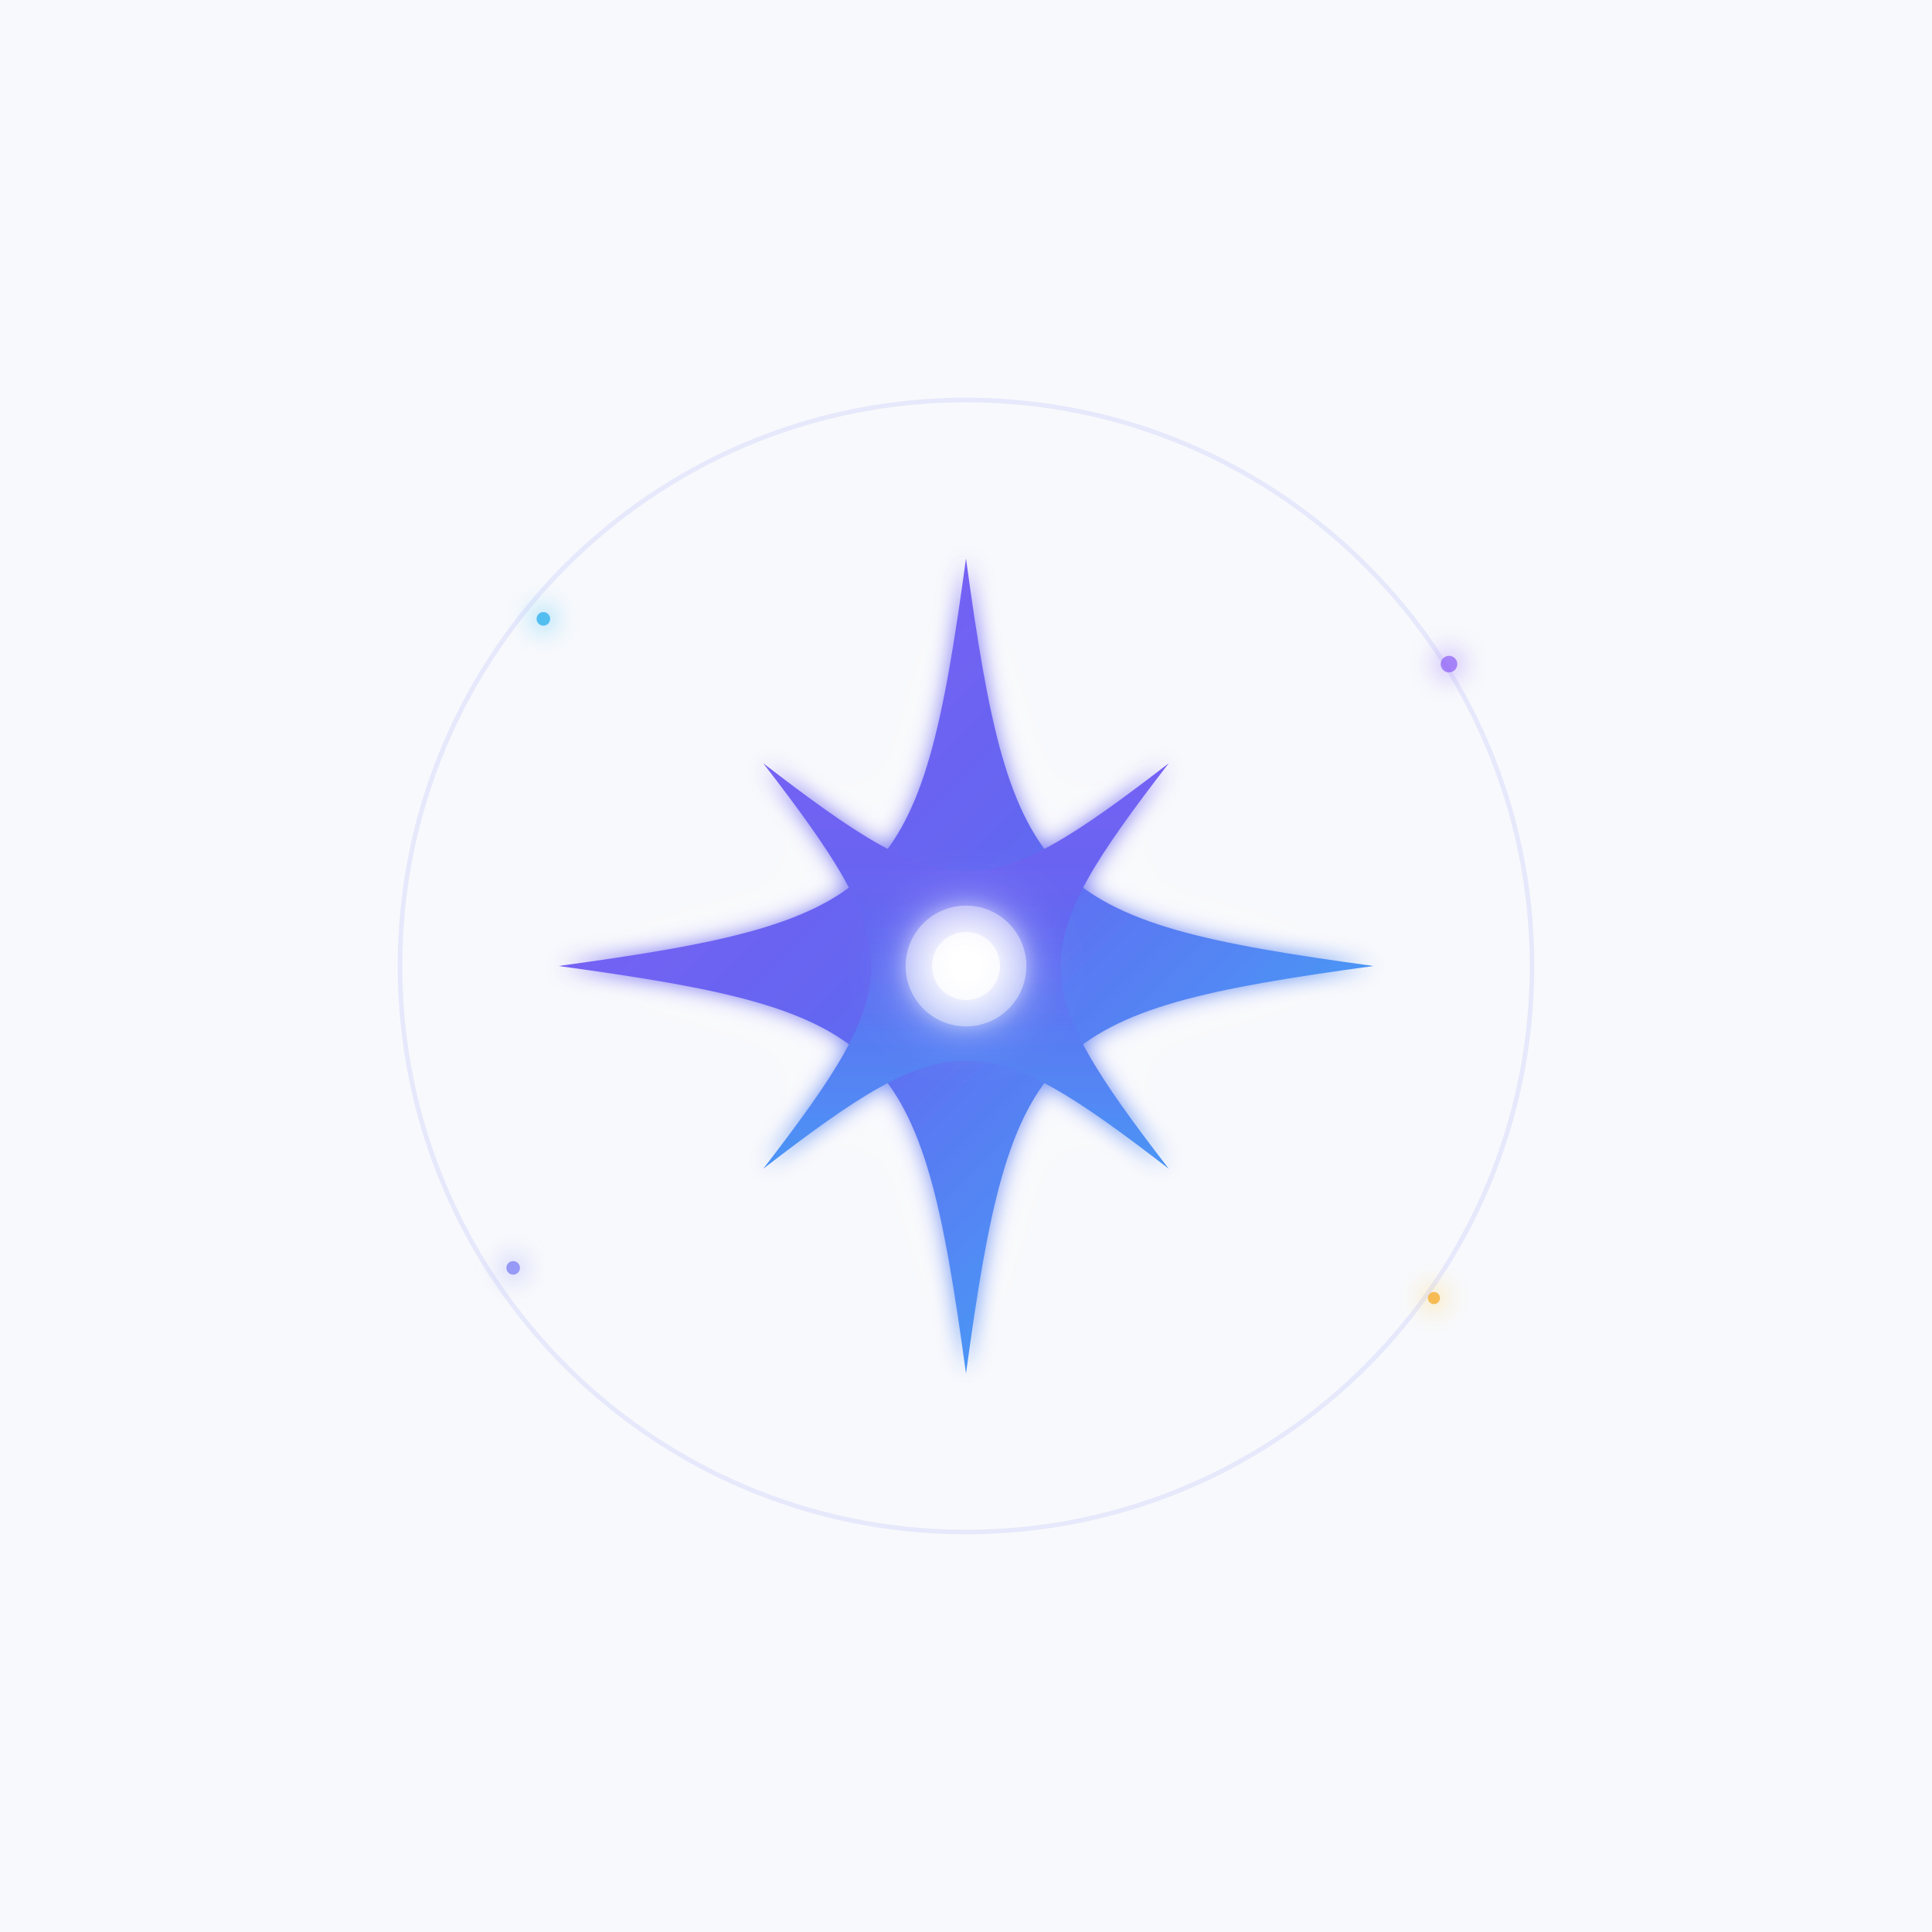
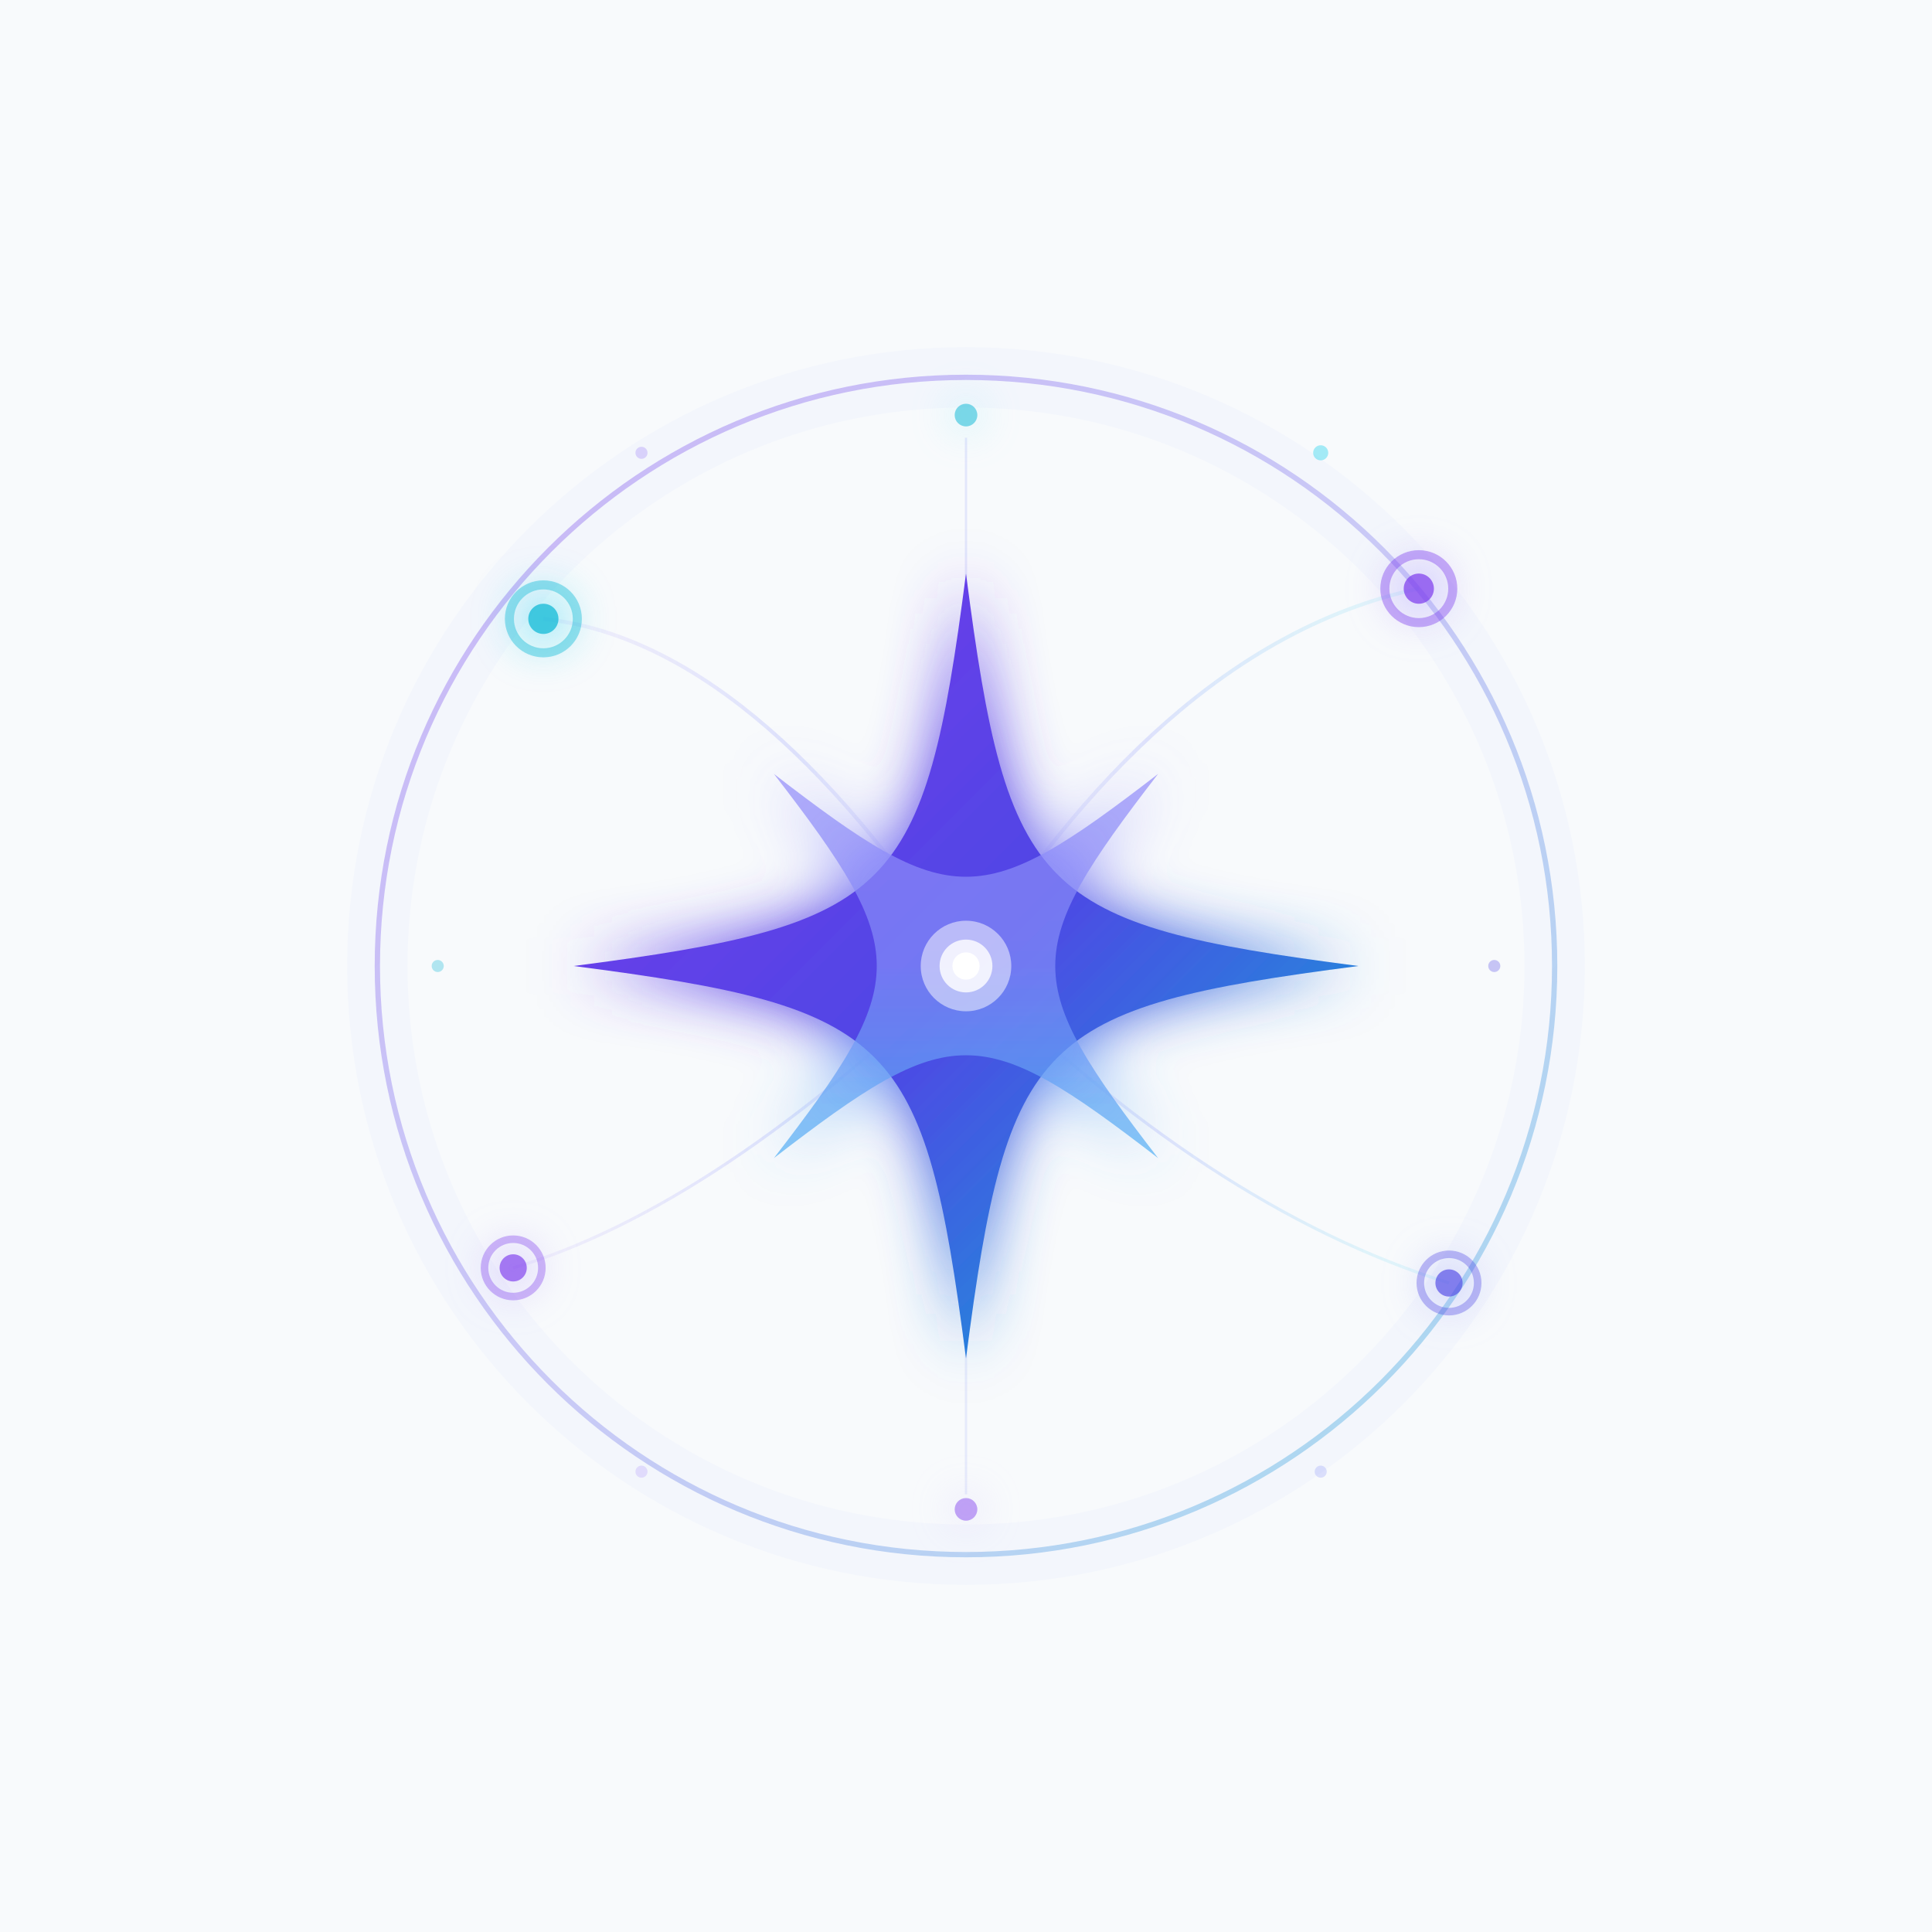
<svg xmlns="http://www.w3.org/2000/svg" viewBox="0 0 256 256" width="256" height="256">
  <defs>
-     <linearGradient id="brand" x1="0%" y1="0%" x2="100%" y2="100%">
-       <stop offset="0%" stop-color="#8B5CF6" />
-       <stop offset="45%" stop-color="#6366F1" />
-       <stop offset="100%" stop-color="#38BDF8" />
+     <linearGradient id="starGrad" x1="0%" y1="0%" x2="100%" y2="100%">
+       <stop offset="0%" stop-color="#7C3AED" />
+       <stop offset="50%" stop-color="#4F46E5" />
+       <stop offset="100%" stop-color="#06B6D4" />
    </linearGradient>
-     <filter id="glow" x="-40%" y="-40%" width="180%" height="180%">
-       <feGaussianBlur in="SourceGraphic" stdDeviation="5" result="og" />
-       <feFlood flood-color="white" flood-opacity="0.5" result="wc" />
-       <feComposite in="wc" in2="og" operator="in" result="wg" />
-       <feGaussianBlur in="SourceGraphic" stdDeviation="1.5" result="ig" />
+     <linearGradient id="starInner" x1="0%" y1="0%" x2="100%" y2="100%">
+       <stop offset="0%" stop-color="#A78BFA" />
+       <stop offset="50%" stop-color="#818CF8" />
+       <stop offset="100%" stop-color="#22D3EE" />
+     </linearGradient>
+     <linearGradient id="ringGrad" x1="0%" y1="0%" x2="100%" y2="100%">
+       <stop offset="0%" stop-color="#7C3AED" stop-opacity="0.35" />
+       <stop offset="50%" stop-color="#4F46E5" stop-opacity="0.25" />
+       <stop offset="100%" stop-color="#06B6D4" stop-opacity="0.35" />
+     </linearGradient>
+     <linearGradient id="lineGrad1" x1="0%" y1="0%" x2="100%" y2="0%">
+       <stop offset="0%" stop-color="#818CF8" stop-opacity="0" />
+       <stop offset="40%" stop-color="#818CF8" stop-opacity="0.22" />
+       <stop offset="100%" stop-color="#22D3EE" stop-opacity="0.1" />
+     </linearGradient>
+     <linearGradient id="lineGrad2" x1="0%" y1="0%" x2="100%" y2="0%">
+       <stop offset="0%" stop-color="#A78BFA" stop-opacity="0.1" />
+       <stop offset="60%" stop-color="#818CF8" stop-opacity="0.22" />
+       <stop offset="100%" stop-color="#818CF8" stop-opacity="0" />
+     </linearGradient>
+     <filter id="starGlow" x="-30%" y="-30%" width="160%" height="160%">
+       <feGaussianBlur in="SourceGraphic" stdDeviation="4" result="blur" />
      <feMerge>
-         <feMergeNode in="wg" />
-         <feMergeNode in="ig" />
+         <feMergeNode in="blur" />
        <feMergeNode in="SourceGraphic" />
      </feMerge>
    </filter>
-     <filter id="cg" x="-100%" y="-100%" width="300%" height="300%">
-       <feGaussianBlur in="SourceGraphic" stdDeviation="3.5" result="c1" />
-       <feGaussianBlur in="SourceGraphic" stdDeviation="1.2" result="c2" />
-       <feMerge>
-         <feMergeNode in="c1" />
-         <feMergeNode in="c2" />
-         <feMergeNode in="SourceGraphic" />
-       </feMerge>
-     </filter>
-     <filter id="dg" x="-200%" y="-200%" width="500%" height="500%">
-       <feGaussianBlur in="SourceGraphic" stdDeviation="1.5" />
+     <filter id="nodeGlow" x="-100%" y="-100%" width="300%" height="300%">
+       <feGaussianBlur in="SourceGraphic" stdDeviation="2.5" />
    </filter>
  </defs>
-   <rect width="256" height="256" fill="#F8F9FC" />
-   <circle cx="128" cy="128" r="75" fill="none" stroke="#6366F1" stroke-width="0.6" stroke-opacity="0.12" />
-   <g filter="url(#glow)" transform="translate(128,128)">
-     <path d="M0 -54 C6 -10, 10 -6, 54 0 C10 6, 6 10, 0 54 C-6 10, -10 6, -54 0 C-10 -6, -6 -10, 0 -54 Z" fill="url(#brand)" />
-     <path d="M0 -38 C4 -7, 7 -4, 38 0 C7 4, 4 7, 0 38 C-4 7, -7 4, -38 0 C-7 -4, -4 -7, 0 -38 Z" fill="url(#brand)" transform="rotate(45)" />
+   <rect width="256" height="256" fill="#F8FAFC" />
+   <circle cx="128" cy="128" r="78" fill="none" stroke="#6366F1" stroke-width="8" stroke-opacity="0.03" />
+   <circle cx="128" cy="128" r="78" fill="none" stroke="url(#ringGrad)" stroke-width="0.7" />
+   <path d="M128 128 Q 155 85, 188 78" fill="none" stroke="url(#lineGrad1)" stroke-width="0.5" />
+   <path d="M128 128 Q 100 85, 72 82" fill="none" stroke="url(#lineGrad2)" stroke-width="0.5" />
+   <path d="M128 128 Q 160 160, 192 170" fill="none" stroke="url(#lineGrad1)" stroke-width="0.4" />
+   <path d="M128 128 Q 95 160, 68 168" fill="none" stroke="url(#lineGrad2)" stroke-width="0.4" />
+   <path d="M128 128 Q 128 90, 128 58" fill="none" stroke="#818CF8" stroke-width="0.3" stroke-opacity="0.18" />
+   <path d="M128 128 Q 128 165, 128 198" fill="none" stroke="#818CF8" stroke-width="0.3" stroke-opacity="0.15" />
+   <g filter="url(#starGlow)" transform="translate(128,128)">
+     <path d="M0 -52 C5.5 -9.5, 9.5 -5.5, 52 0 C9.5 5.5, 5.5 9.5, 0 52 C-5.5 9.5, -9.5 5.5, -52 0 C-9.5 -5.5, -5.5 -9.5, 0 -52 Z" fill="url(#starGrad)" />
+     <path d="M0 -36 C3.8 -6.5, 6.5 -3.8, 36 0 C6.5 3.8, 3.8 6.5, 0 36 C-3.8 6.5, -6.5 3.8, -36 0 C-6.5 -3.8, -3.8 -6.5, 0 -36 Z" fill="url(#starInner)" opacity="0.7" transform="rotate(45)" />
  </g>
-   <g filter="url(#cg)">
-     <circle cx="128" cy="128" r="8" fill="white" opacity="0.4" />
-     <circle cx="128" cy="128" r="4.5" fill="white" opacity="0.75" />
-     <circle cx="128" cy="128" r="2.2" fill="white" />
-   </g>
-   <circle cx="192" cy="88" r="2.2" fill="#A78BFA" filter="url(#dg)" opacity="0.45" />
-   <circle cx="192" cy="88" r="1.1" fill="#8B5CF6" opacity="0.7" />
-   <circle cx="72" cy="82" r="1.8" fill="#38BDF8" filter="url(#dg)" opacity="0.4" />
-   <circle cx="72" cy="82" r="0.9" fill="#0EA5E9" opacity="0.65" />
-   <circle cx="190" cy="172" r="1.5" fill="#FBBF24" filter="url(#dg)" opacity="0.4" />
-   <circle cx="190" cy="172" r="0.8" fill="#F59E0B" opacity="0.65" />
-   <circle cx="68" cy="168" r="1.8" fill="#818CF8" filter="url(#dg)" opacity="0.35" />
-   <circle cx="68" cy="168" r="0.9" fill="#6366F1" opacity="0.6" />
+   <circle cx="128" cy="128" r="6" fill="white" opacity="0.5" />
+   <circle cx="128" cy="128" r="3.5" fill="white" opacity="0.8" />
+   <circle cx="128" cy="128" r="1.8" fill="white" />
+   <circle cx="188" cy="78" r="4.5" fill="#A78BFA" filter="url(#nodeGlow)" opacity="0.3" />
+   <circle cx="188" cy="78" r="4.5" fill="none" stroke="#7C3AED" stroke-width="1.2" stroke-opacity="0.4" />
+   <circle cx="188" cy="78" r="2" fill="#7C3AED" opacity="0.7" />
+   <circle cx="72" cy="82" r="4.5" fill="#22D3EE" filter="url(#nodeGlow)" opacity="0.3" />
+   <circle cx="72" cy="82" r="4.5" fill="none" stroke="#06B6D4" stroke-width="1.2" stroke-opacity="0.4" />
+   <circle cx="72" cy="82" r="2" fill="#06B6D4" opacity="0.7" />
+   <circle cx="192" cy="170" r="3.8" fill="#818CF8" filter="url(#nodeGlow)" opacity="0.25" />
+   <circle cx="192" cy="170" r="3.8" fill="none" stroke="#4F46E5" stroke-width="1" stroke-opacity="0.35" />
+   <circle cx="192" cy="170" r="1.8" fill="#4F46E5" opacity="0.65" />
+   <circle cx="68" cy="168" r="3.8" fill="#A78BFA" filter="url(#nodeGlow)" opacity="0.25" />
+   <circle cx="68" cy="168" r="3.8" fill="none" stroke="#7C3AED" stroke-width="1" stroke-opacity="0.35" />
+   <circle cx="68" cy="168" r="1.8" fill="#7C3AED" opacity="0.65" />
+   <circle cx="128" cy="55" r="2.5" fill="#67E8F9" filter="url(#nodeGlow)" opacity="0.2" />
+   <circle cx="128" cy="55" r="1.5" fill="#06B6D4" opacity="0.5" />
+   <circle cx="128" cy="200" r="2.5" fill="#C4B5FD" filter="url(#nodeGlow)" opacity="0.2" />
+   <circle cx="128" cy="200" r="1.5" fill="#7C3AED" opacity="0.45" />
+   <circle cx="175" cy="60" r="1" fill="#22D3EE" opacity="0.4" />
+   <circle cx="85" cy="60" r="0.8" fill="#A78BFA" opacity="0.35" />
+   <circle cx="198" cy="128" r="0.8" fill="#4F46E5" opacity="0.3" />
+   <circle cx="58" cy="128" r="0.8" fill="#06B6D4" opacity="0.3" />
+   <circle cx="175" cy="195" r="0.8" fill="#818CF8" opacity="0.25" />
+   <circle cx="85" cy="195" r="0.8" fill="#A78BFA" opacity="0.25" />
</svg>
